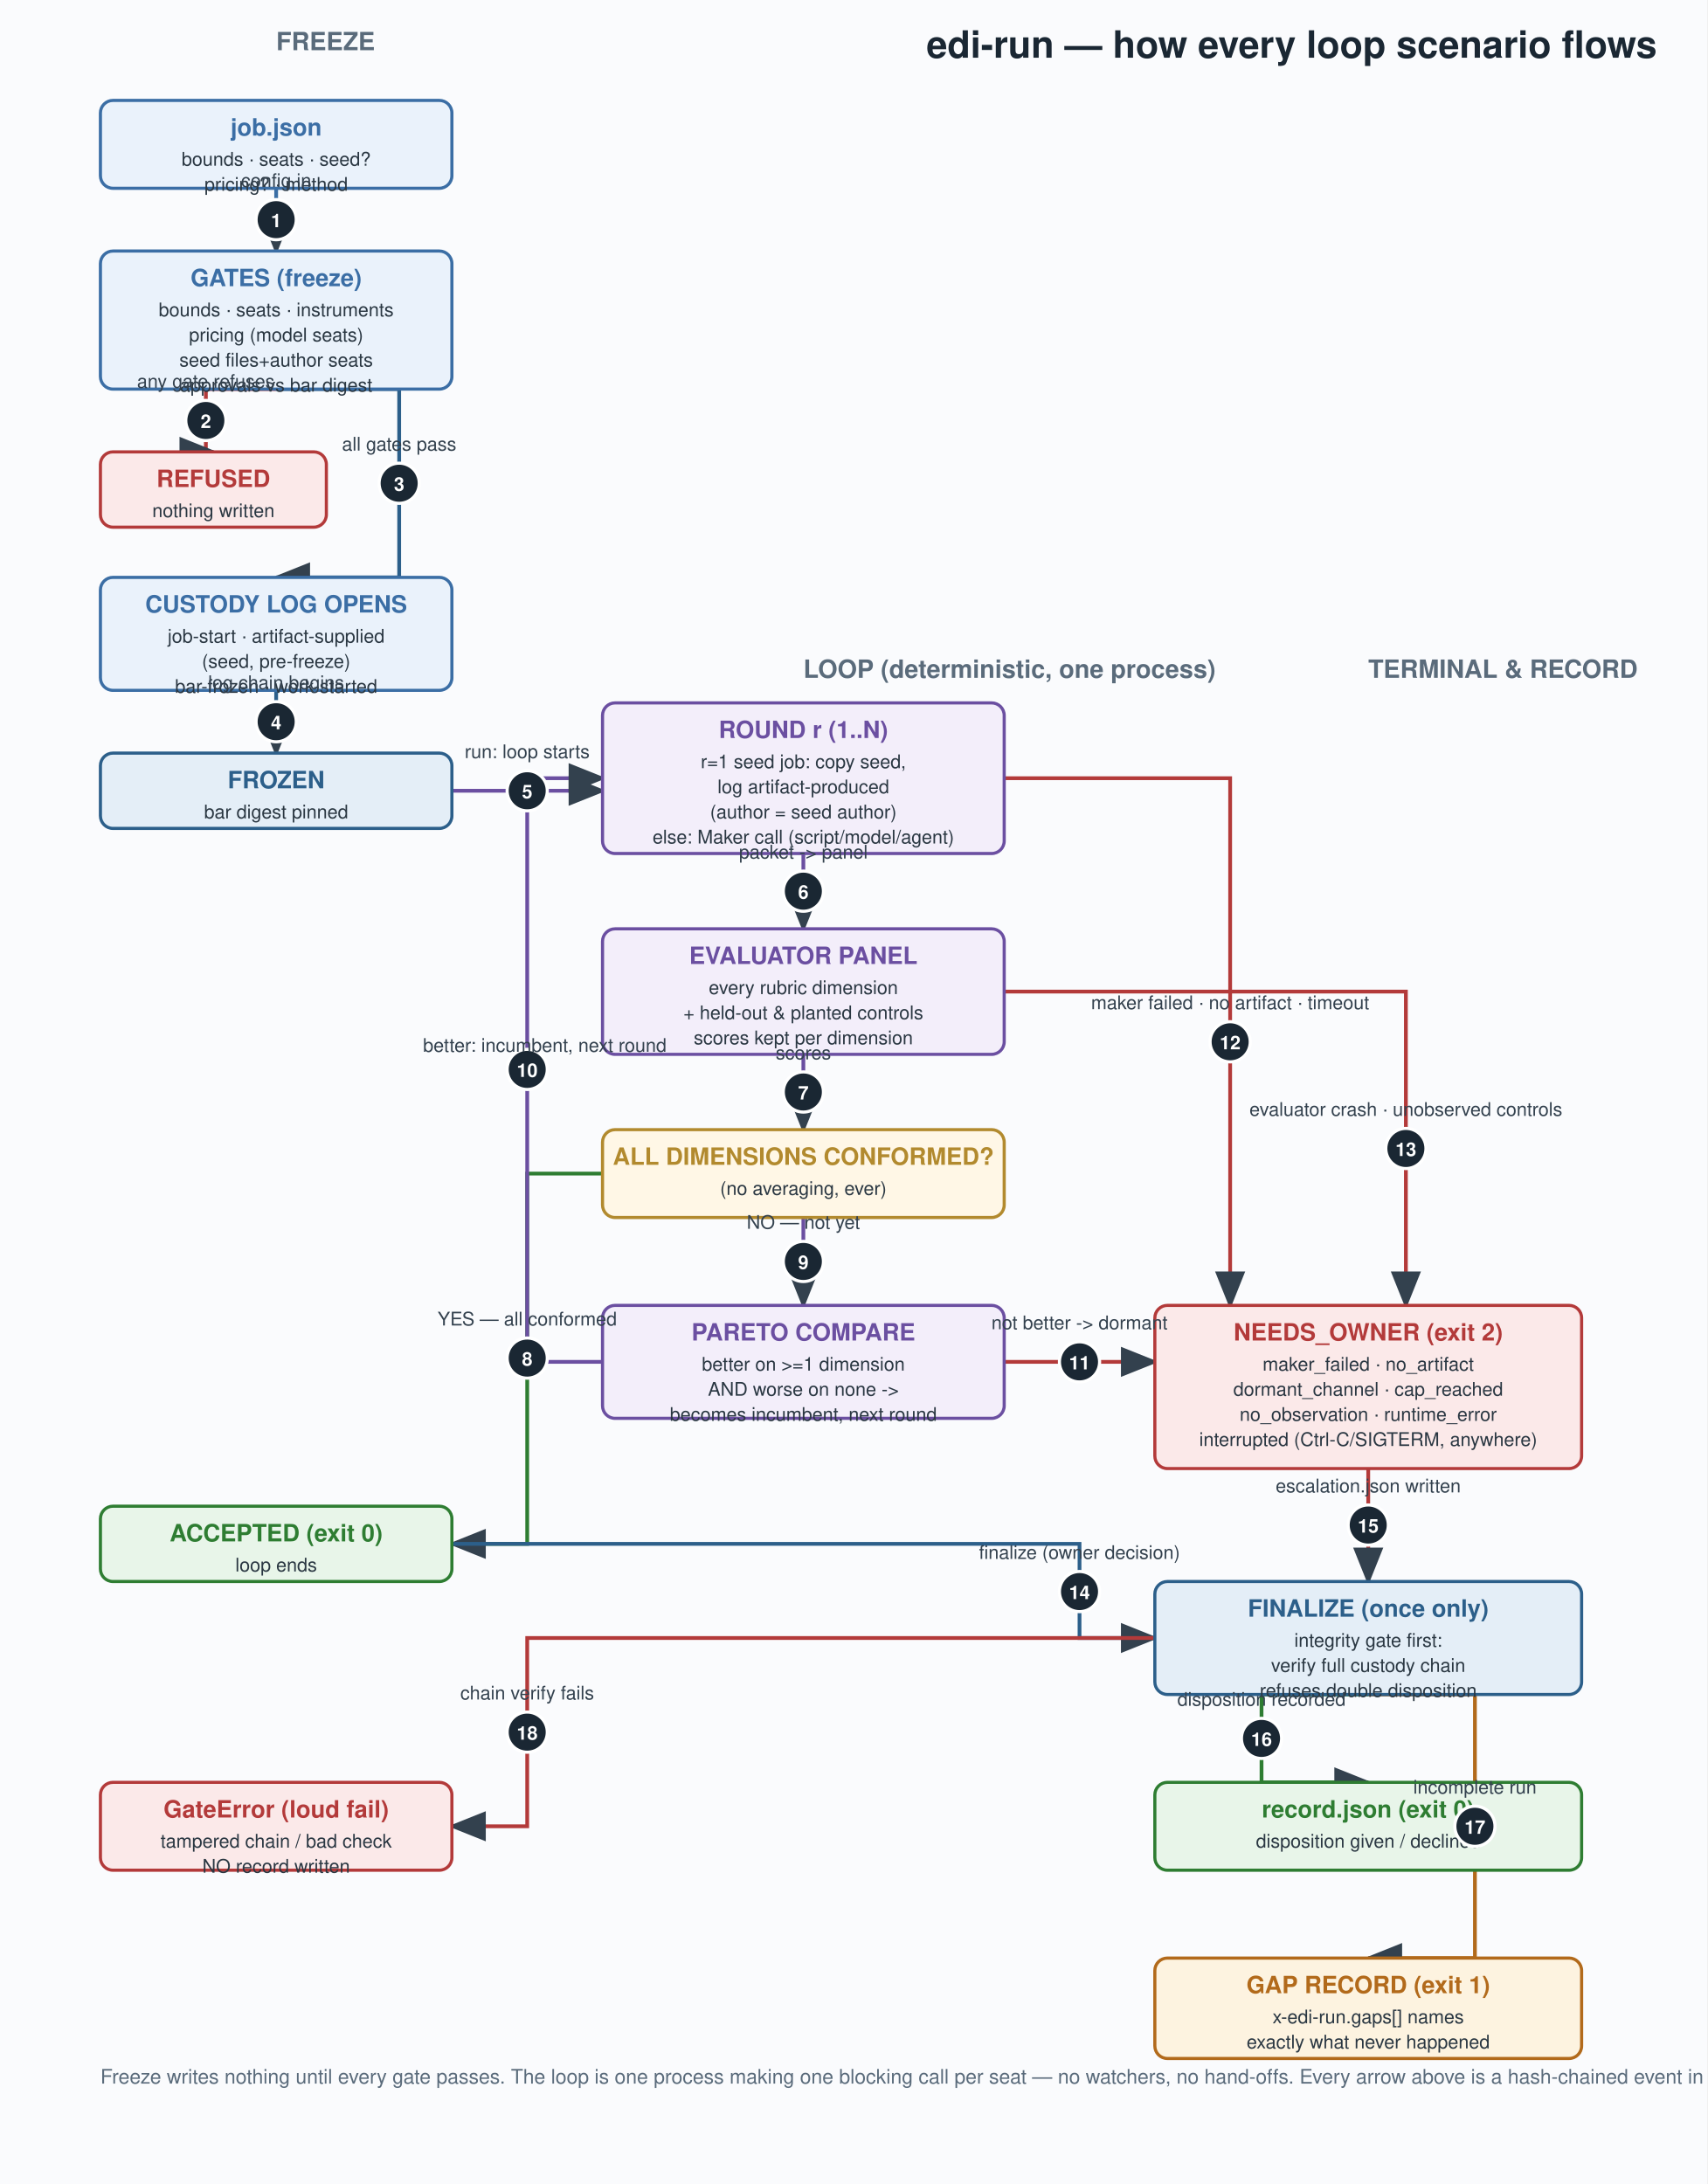
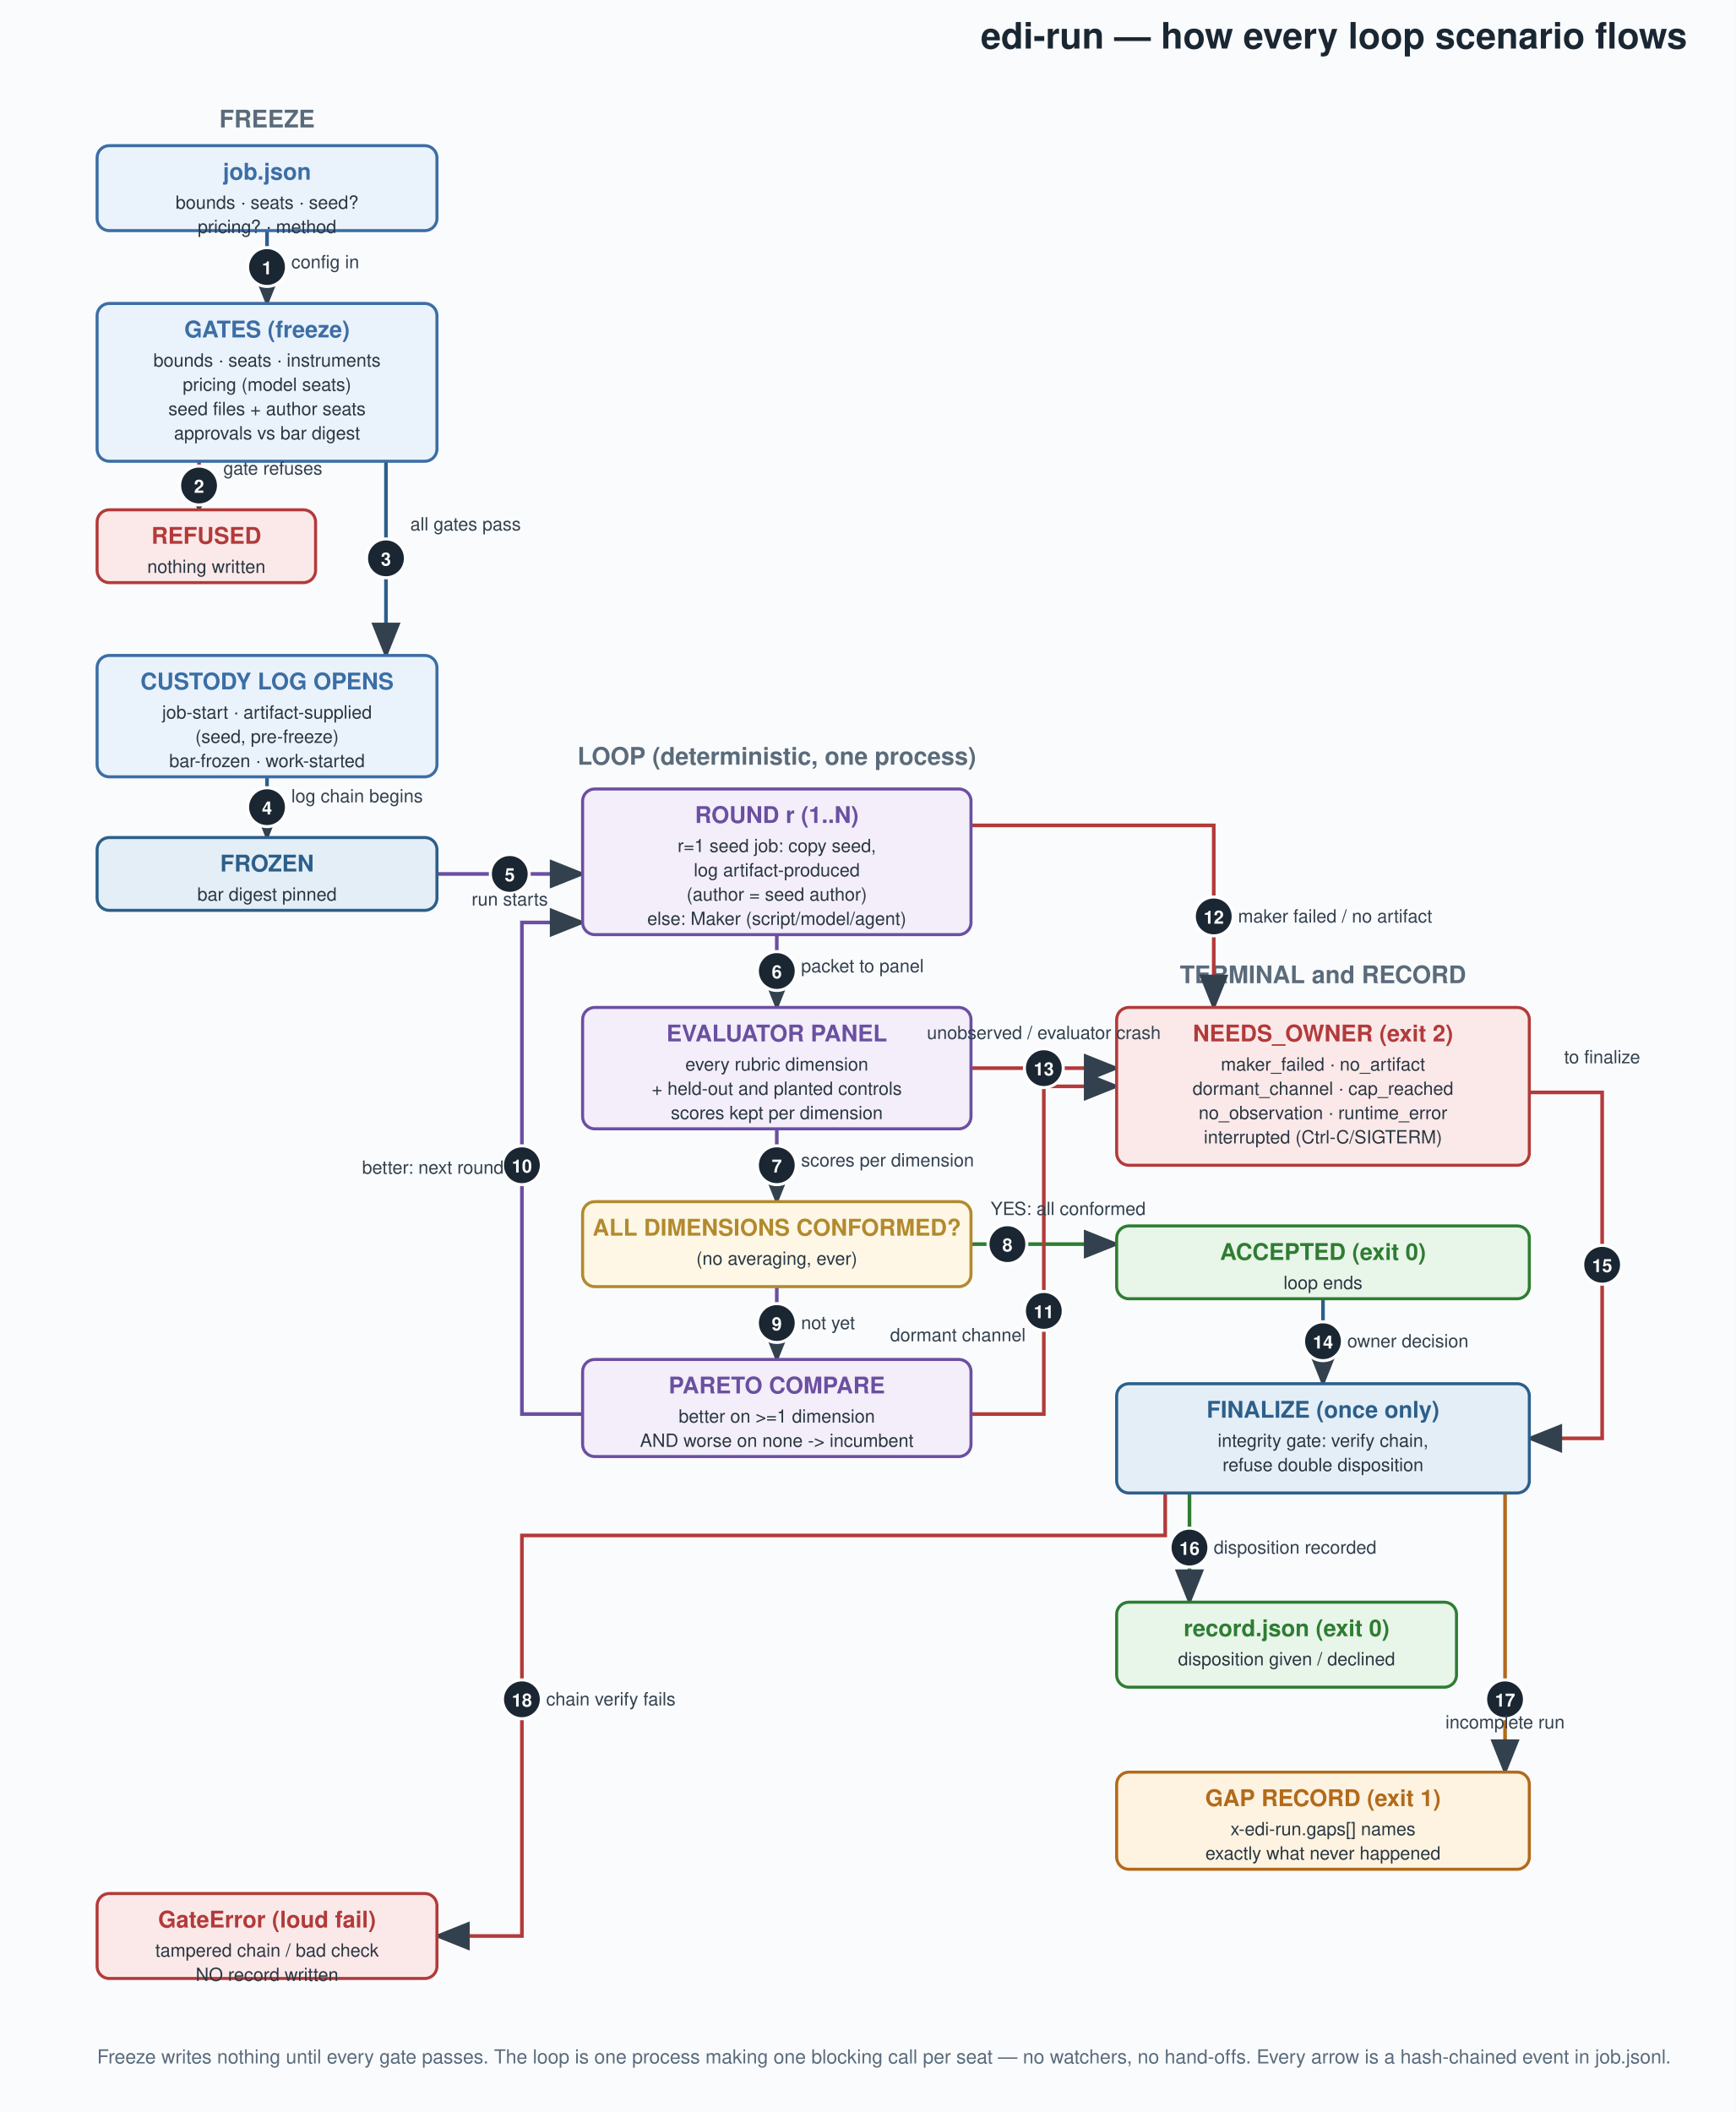
- <svg xmlns="http://www.w3.org/2000/svg" width="1360" height="1740" viewBox="0 0 1360 1740" font-family="Helvetica,Arial,sans-serif">
-   <rect width="1360" height="1740" fill="#FAFBFD" />
-   <text x="1320" y="46" font-size="30" font-weight="bold" fill="#1A2733" text-anchor="end">edi-run — how every loop scenario flows</text>
-   <text x="220" y="40" font-size="20" font-weight="bold" fill="#5A6B7B">FREEZE</text>
-   <text x="640" y="540" font-size="20" font-weight="bold" fill="#5A6B7B">LOOP (deterministic, one process)</text>
-   <text x="1090" y="540" font-size="20" font-weight="bold" fill="#5A6B7B">TERMINAL &amp; RECORD</text>
+ <svg xmlns="http://www.w3.org/2000/svg" width="1430" height="1740" viewBox="0 0 1430 1740" font-family="Helvetica,Arial,sans-serif">
+   <rect width="1430" height="1740" fill="#FAFBFD" />
+   <text x="1390" y="40" font-size="30" font-weight="bold" fill="#1A2733" text-anchor="end">edi-run — how every loop scenario flows</text>
+   <text x="220" y="105" font-size="20" font-weight="bold" fill="#5A6B7B" text-anchor="middle">FREEZE</text>
+   <text x="640" y="630" font-size="20" font-weight="bold" fill="#5A6B7B" text-anchor="middle">LOOP (deterministic, one process)</text>
+   <text x="1090" y="810" font-size="20" font-weight="bold" fill="#5A6B7B" text-anchor="middle">TERMINAL and RECORD</text>
  <defs>
    <marker id="ah" markerWidth="10" markerHeight="8" refX="9" refY="4" orient="auto">
      <path d="M0,0 L10,4 L0,8 z" fill="#33414E" />
    </marker>
  </defs>
-   <polyline points="220,150 220,200" fill="none" stroke="#3B6EA5" stroke-width="3" stroke-dasharray="0" marker-end="url(#ah)" />
-   <polyline points="220,310 164,310 164,360 170,360" fill="none" stroke="#B33A3A" stroke-width="3" stroke-dasharray="0" marker-end="url(#ah)" />
-   <polyline points="220,310 318,310 318,460 220,460" fill="none" stroke="#2C5F8A" stroke-width="3" stroke-dasharray="0" marker-end="url(#ah)" />
-   <polyline points="220,550 220,600" fill="none" stroke="#2C5F8A" stroke-width="3" stroke-dasharray="0" marker-end="url(#ah)" />
-   <polyline points="360,630 480,630" fill="none" stroke="#6B4FA1" stroke-width="3" stroke-dasharray="0" marker-end="url(#ah)" />
-   <polyline points="640,680 640,740" fill="none" stroke="#6B4FA1" stroke-width="3" stroke-dasharray="0" marker-end="url(#ah)" />
-   <polyline points="640,840 640,900" fill="none" stroke="#6B4FA1" stroke-width="3" stroke-dasharray="0" marker-end="url(#ah)" />
-   <polyline points="800,935 420,935 420,1230 360,1230" fill="none" stroke="#2E7D32" stroke-width="3" stroke-dasharray="0" marker-end="url(#ah)" />
-   <polyline points="640,970 640,1040" fill="none" stroke="#6B4FA1" stroke-width="3" stroke-dasharray="0" marker-end="url(#ah)" />
-   <polyline points="480,1085 420,1085 420,620 480,620" fill="none" stroke="#6B4FA1" stroke-width="3" stroke-dasharray="0" marker-end="url(#ah)" />
-   <polyline points="800,1085 920,1085" fill="none" stroke="#B33A3A" stroke-width="3" stroke-dasharray="0" marker-end="url(#ah)" />
-   <polyline points="800,620 980,620 980,1040" fill="none" stroke="#B33A3A" stroke-width="3" stroke-dasharray="0" marker-end="url(#ah)" />
-   <polyline points="800,790 1120,790 1120,1040" fill="none" stroke="#B33A3A" stroke-width="3" stroke-dasharray="0" marker-end="url(#ah)" />
-   <polyline points="360,1230 860,1230 860,1305 920,1305" fill="none" stroke="#2C5F8A" stroke-width="3" stroke-dasharray="0" marker-end="url(#ah)" />
-   <polyline points="1090,1170 1090,1260" fill="none" stroke="#B33A3A" stroke-width="3" stroke-dasharray="0" marker-end="url(#ah)" />
-   <polyline points="1090,1350 1005,1350 1005,1420 1090,1420" fill="none" stroke="#2E7D32" stroke-width="3" stroke-dasharray="0" marker-end="url(#ah)" />
-   <polyline points="1090,1350 1175,1350 1175,1560 1090,1560" fill="none" stroke="#B26A1B" stroke-width="3" stroke-dasharray="0" marker-end="url(#ah)" />
-   <polyline points="920,1305 420,1305 420,1455 360,1455" fill="none" stroke="#B33A3A" stroke-width="3" stroke-dasharray="0" marker-end="url(#ah)" />
-   <rect x="80" y="80" width="280" height="70" rx="10" fill="#EAF2FB" stroke="#3B6EA5" stroke-width="2.5" />
-   <text x="220.0" y="108" font-size="19" font-weight="bold" fill="#3B6EA5" text-anchor="middle">job.json</text>
-   <text x="220.0" y="132" font-size="15" fill="#2A3742" text-anchor="middle">bounds · seats · seed?</text>
-   <text x="220.0" y="152" font-size="15" fill="#2A3742" text-anchor="middle">pricing? · method</text>
-   <rect x="80" y="200" width="280" height="110" rx="10" fill="#EAF2FB" stroke="#3B6EA5" stroke-width="2.5" />
-   <text x="220.0" y="228" font-size="19" font-weight="bold" fill="#3B6EA5" text-anchor="middle">GATES (freeze)</text>
-   <text x="220.0" y="252" font-size="15" fill="#2A3742" text-anchor="middle">bounds · seats · instruments</text>
-   <text x="220.0" y="272" font-size="15" fill="#2A3742" text-anchor="middle">pricing (model seats)</text>
-   <text x="220.0" y="292" font-size="15" fill="#2A3742" text-anchor="middle">seed files+author seats</text>
-   <text x="220.0" y="312" font-size="15" fill="#2A3742" text-anchor="middle">approvals vs bar digest</text>
-   <rect x="80" y="360" width="180" height="60" rx="10" fill="#FBE9E9" stroke="#B33A3A" stroke-width="2.5" />
-   <text x="170.0" y="388" font-size="19" font-weight="bold" fill="#B33A3A" text-anchor="middle">REFUSED</text>
-   <text x="170.0" y="412" font-size="15" fill="#2A3742" text-anchor="middle">nothing written</text>
-   <rect x="80" y="460" width="280" height="90" rx="10" fill="#EAF2FB" stroke="#3B6EA5" stroke-width="2.5" />
-   <text x="220.0" y="488" font-size="19" font-weight="bold" fill="#3B6EA5" text-anchor="middle">CUSTODY LOG OPENS</text>
-   <text x="220.0" y="512" font-size="15" fill="#2A3742" text-anchor="middle">job-start · artifact-supplied</text>
-   <text x="220.0" y="532" font-size="15" fill="#2A3742" text-anchor="middle">(seed, pre-freeze)</text>
-   <text x="220.0" y="552" font-size="15" fill="#2A3742" text-anchor="middle">bar-frozen · work-started</text>
-   <rect x="80" y="600" width="280" height="60" rx="10" fill="#E4EEF7" stroke="#2C5F8A" stroke-width="2.5" />
-   <text x="220.0" y="628" font-size="19" font-weight="bold" fill="#2C5F8A" text-anchor="middle">FROZEN</text>
-   <text x="220.0" y="652" font-size="15" fill="#2A3742" text-anchor="middle">bar digest pinned</text>
-   <rect x="480" y="560" width="320" height="120" rx="10" fill="#F3EEFA" stroke="#6B4FA1" stroke-width="2.5" />
-   <text x="640.0" y="588" font-size="19" font-weight="bold" fill="#6B4FA1" text-anchor="middle">ROUND r (1..N)</text>
-   <text x="640.0" y="612" font-size="15" fill="#2A3742" text-anchor="middle">r=1 seed job: copy seed,</text>
-   <text x="640.0" y="632" font-size="15" fill="#2A3742" text-anchor="middle">log artifact-produced</text>
-   <text x="640.0" y="652" font-size="15" fill="#2A3742" text-anchor="middle">(author = seed author)</text>
-   <text x="640.0" y="672" font-size="15" fill="#2A3742" text-anchor="middle">else: Maker call (script/model/agent)</text>
-   <rect x="480" y="740" width="320" height="100" rx="10" fill="#F3EEFA" stroke="#6B4FA1" stroke-width="2.5" />
-   <text x="640.0" y="768" font-size="19" font-weight="bold" fill="#6B4FA1" text-anchor="middle">EVALUATOR PANEL</text>
-   <text x="640.0" y="792" font-size="15" fill="#2A3742" text-anchor="middle">every rubric dimension</text>
-   <text x="640.0" y="812" font-size="15" fill="#2A3742" text-anchor="middle">+ held-out &amp; planted controls</text>
-   <text x="640.0" y="832" font-size="15" fill="#2A3742" text-anchor="middle">scores kept per dimension</text>
-   <rect x="480" y="900" width="320" height="70" rx="10" fill="#FFF7E6" stroke="#B28A2E" stroke-width="2.5" />
-   <text x="640.0" y="928" font-size="19" font-weight="bold" fill="#B28A2E" text-anchor="middle">ALL DIMENSIONS CONFORMED?</text>
-   <text x="640.0" y="952" font-size="15" fill="#2A3742" text-anchor="middle">(no averaging, ever)</text>
-   <rect x="480" y="1040" width="320" height="90" rx="10" fill="#F3EEFA" stroke="#6B4FA1" stroke-width="2.5" />
-   <text x="640.0" y="1068" font-size="19" font-weight="bold" fill="#6B4FA1" text-anchor="middle">PARETO COMPARE</text>
-   <text x="640.0" y="1092" font-size="15" fill="#2A3742" text-anchor="middle">better on &gt;=1 dimension</text>
-   <text x="640.0" y="1112" font-size="15" fill="#2A3742" text-anchor="middle">AND worse on none -&gt;</text>
-   <text x="640.0" y="1132" font-size="15" fill="#2A3742" text-anchor="middle">becomes incumbent, next round</text>
-   <rect x="80" y="1200" width="280" height="60" rx="10" fill="#E8F5E9" stroke="#2E7D32" stroke-width="2.5" />
-   <text x="220.0" y="1228" font-size="19" font-weight="bold" fill="#2E7D32" text-anchor="middle">ACCEPTED (exit 0)</text>
-   <text x="220.0" y="1252" font-size="15" fill="#2A3742" text-anchor="middle">loop ends</text>
-   <rect x="920" y="1040" width="340" height="130" rx="10" fill="#FBE9E9" stroke="#B33A3A" stroke-width="2.5" />
-   <text x="1090.0" y="1068" font-size="19" font-weight="bold" fill="#B33A3A" text-anchor="middle">NEEDS_OWNER (exit 2)</text>
-   <text x="1090.0" y="1092" font-size="15" fill="#2A3742" text-anchor="middle">maker_failed · no_artifact</text>
-   <text x="1090.0" y="1112" font-size="15" fill="#2A3742" text-anchor="middle">dormant_channel · cap_reached</text>
-   <text x="1090.0" y="1132" font-size="15" fill="#2A3742" text-anchor="middle">no_observation · runtime_error</text>
-   <text x="1090.0" y="1152" font-size="15" fill="#2A3742" text-anchor="middle">interrupted (Ctrl-C/SIGTERM, anywhere)</text>
-   <rect x="920" y="1260" width="340" height="90" rx="10" fill="#E4EEF7" stroke="#2C5F8A" stroke-width="2.5" />
-   <text x="1090.0" y="1288" font-size="19" font-weight="bold" fill="#2C5F8A" text-anchor="middle">FINALIZE (once only)</text>
-   <text x="1090.0" y="1312" font-size="15" fill="#2A3742" text-anchor="middle">integrity gate first:</text>
-   <text x="1090.0" y="1332" font-size="15" fill="#2A3742" text-anchor="middle">verify full custody chain</text>
-   <text x="1090.0" y="1352" font-size="15" fill="#2A3742" text-anchor="middle">refuses double disposition</text>
-   <rect x="920" y="1420" width="340" height="70" rx="10" fill="#E8F5E9" stroke="#2E7D32" stroke-width="2.5" />
-   <text x="1090.0" y="1448" font-size="19" font-weight="bold" fill="#2E7D32" text-anchor="middle">record.json (exit 0)</text>
-   <text x="1090.0" y="1472" font-size="15" fill="#2A3742" text-anchor="middle">disposition given / declined</text>
-   <rect x="920" y="1560" width="340" height="80" rx="10" fill="#FDF3E0" stroke="#B26A1B" stroke-width="2.5" />
-   <text x="1090.0" y="1588" font-size="19" font-weight="bold" fill="#B26A1B" text-anchor="middle">GAP RECORD (exit 1)</text>
-   <text x="1090.0" y="1612" font-size="15" fill="#2A3742" text-anchor="middle">x-edi-run.gaps[] names</text>
-   <text x="1090.0" y="1632" font-size="15" fill="#2A3742" text-anchor="middle">exactly what never happened</text>
-   <rect x="80" y="1420" width="280" height="70" rx="10" fill="#FBE9E9" stroke="#B33A3A" stroke-width="2.5" />
-   <text x="220.0" y="1448" font-size="19" font-weight="bold" fill="#B33A3A" text-anchor="middle">GateError (loud fail)</text>
-   <text x="220.0" y="1472" font-size="15" fill="#2A3742" text-anchor="middle">tampered chain / bad check</text>
-   <text x="220.0" y="1492" font-size="15" fill="#2A3742" text-anchor="middle">NO record written</text>
-   <circle cx="220" cy="175" r="16" fill="#1A2733" stroke="#FFFFFF" stroke-width="2.5" />
-   <text x="220" y="181" font-size="15" font-weight="bold" fill="#FFFFFF" text-anchor="middle">1</text>
-   <text x="220" y="149" font-size="15" fill="#33414E" text-anchor="middle">config in</text>
-   <circle cx="164" cy="335" r="16" fill="#1A2733" stroke="#FFFFFF" stroke-width="2.5" />
-   <text x="164" y="341" font-size="15" font-weight="bold" fill="#FFFFFF" text-anchor="middle">2</text>
-   <text x="164" y="309" font-size="15" fill="#33414E" text-anchor="middle">any gate refuses</text>
-   <circle cx="318" cy="385" r="16" fill="#1A2733" stroke="#FFFFFF" stroke-width="2.5" />
-   <text x="318" y="391" font-size="15" font-weight="bold" fill="#FFFFFF" text-anchor="middle">3</text>
-   <text x="318" y="359" font-size="15" fill="#33414E" text-anchor="middle">all gates pass</text>
-   <circle cx="220" cy="575" r="16" fill="#1A2733" stroke="#FFFFFF" stroke-width="2.5" />
-   <text x="220" y="581" font-size="15" font-weight="bold" fill="#FFFFFF" text-anchor="middle">4</text>
-   <text x="220" y="549" font-size="15" fill="#33414E" text-anchor="middle">log chain begins</text>
-   <circle cx="420" cy="630" r="16" fill="#1A2733" stroke="#FFFFFF" stroke-width="2.5" />
-   <text x="420" y="636" font-size="15" font-weight="bold" fill="#FFFFFF" text-anchor="middle">5</text>
-   <text x="420" y="604" font-size="15" fill="#33414E" text-anchor="middle">run: loop starts</text>
-   <circle cx="640" cy="710" r="16" fill="#1A2733" stroke="#FFFFFF" stroke-width="2.5" />
-   <text x="640" y="716" font-size="15" font-weight="bold" fill="#FFFFFF" text-anchor="middle">6</text>
-   <text x="640" y="684" font-size="15" fill="#33414E" text-anchor="middle">packet -&gt; panel</text>
-   <circle cx="640" cy="870" r="16" fill="#1A2733" stroke="#FFFFFF" stroke-width="2.5" />
-   <text x="640" y="876" font-size="15" font-weight="bold" fill="#FFFFFF" text-anchor="middle">7</text>
-   <text x="640" y="844" font-size="15" fill="#33414E" text-anchor="middle">scores</text>
-   <circle cx="420" cy="1082" r="16" fill="#1A2733" stroke="#FFFFFF" stroke-width="2.5" />
-   <text x="420" y="1088" font-size="15" font-weight="bold" fill="#FFFFFF" text-anchor="middle">8</text>
-   <text x="420" y="1056" font-size="15" fill="#33414E" text-anchor="middle">YES — all conformed</text>
-   <circle cx="640" cy="1005" r="16" fill="#1A2733" stroke="#FFFFFF" stroke-width="2.5" />
-   <text x="640" y="1011" font-size="15" font-weight="bold" fill="#FFFFFF" text-anchor="middle">9</text>
-   <text x="640" y="979" font-size="15" fill="#33414E" text-anchor="middle">NO — not yet</text>
-   <circle cx="420" cy="852" r="16" fill="#1A2733" stroke="#FFFFFF" stroke-width="2.5" />
-   <text x="420" y="858" font-size="15" font-weight="bold" fill="#FFFFFF" text-anchor="middle">10</text>
-   <text x="434" y="838" font-size="15" fill="#33414E" text-anchor="middle">better: incumbent, next round</text>
-   <circle cx="860" cy="1085" r="16" fill="#1A2733" stroke="#FFFFFF" stroke-width="2.5" />
-   <text x="860" y="1091" font-size="15" font-weight="bold" fill="#FFFFFF" text-anchor="middle">11</text>
-   <text x="860" y="1059" font-size="15" fill="#33414E" text-anchor="middle">not better -&gt; dormant</text>
-   <circle cx="980" cy="830" r="16" fill="#1A2733" stroke="#FFFFFF" stroke-width="2.5" />
-   <text x="980" y="836" font-size="15" font-weight="bold" fill="#FFFFFF" text-anchor="middle">12</text>
-   <text x="980" y="804" font-size="15" fill="#33414E" text-anchor="middle">maker failed · no artifact · timeout</text>
-   <circle cx="1120" cy="915" r="16" fill="#1A2733" stroke="#FFFFFF" stroke-width="2.5" />
-   <text x="1120" y="921" font-size="15" font-weight="bold" fill="#FFFFFF" text-anchor="middle">13</text>
-   <text x="1120" y="889" font-size="15" fill="#33414E" text-anchor="middle">evaluator crash · unobserved controls</text>
-   <circle cx="860" cy="1268" r="16" fill="#1A2733" stroke="#FFFFFF" stroke-width="2.5" />
-   <text x="860" y="1274" font-size="15" font-weight="bold" fill="#FFFFFF" text-anchor="middle">14</text>
-   <text x="860" y="1242" font-size="15" fill="#33414E" text-anchor="middle">finalize (owner decision)</text>
-   <circle cx="1090" cy="1215" r="16" fill="#1A2733" stroke="#FFFFFF" stroke-width="2.5" />
-   <text x="1090" y="1221" font-size="15" font-weight="bold" fill="#FFFFFF" text-anchor="middle">15</text>
-   <text x="1090" y="1189" font-size="15" fill="#33414E" text-anchor="middle">escalation.json written</text>
-   <circle cx="1005" cy="1385" r="16" fill="#1A2733" stroke="#FFFFFF" stroke-width="2.5" />
-   <text x="1005" y="1391" font-size="15" font-weight="bold" fill="#FFFFFF" text-anchor="middle">16</text>
-   <text x="1005" y="1359" font-size="15" fill="#33414E" text-anchor="middle">disposition recorded</text>
-   <circle cx="1175" cy="1455" r="16" fill="#1A2733" stroke="#FFFFFF" stroke-width="2.5" />
-   <text x="1175" y="1461" font-size="15" font-weight="bold" fill="#FFFFFF" text-anchor="middle">17</text>
-   <text x="1175" y="1429" font-size="15" fill="#33414E" text-anchor="middle">incomplete run</text>
-   <circle cx="420" cy="1380" r="16" fill="#1A2733" stroke="#FFFFFF" stroke-width="2.5" />
-   <text x="420" y="1386" font-size="15" font-weight="bold" fill="#FFFFFF" text-anchor="middle">18</text>
-   <text x="420" y="1354" font-size="15" fill="#33414E" text-anchor="middle">chain verify fails</text>
-   <text x="80" y="1660" font-size="16" fill="#5A6B7B">Freeze writes nothing until every gate passes. The loop is one process making one blocking call per seat — no watchers, no hand-offs. Every arrow above is a hash-chained event in job.jsonl.</text>
+   <polyline points="220,190 220,250" fill="none" stroke="#2C5F8A" stroke-width="3" marker-end="url(#ah)" />
+   <polyline points="164,380 164,420" fill="none" stroke="#B33A3A" stroke-width="3" marker-end="url(#ah)" />
+   <polyline points="318,380 318,540" fill="none" stroke="#2C5F8A" stroke-width="3" marker-end="url(#ah)" />
+   <polyline points="220,640 220,690" fill="none" stroke="#2C5F8A" stroke-width="3" marker-end="url(#ah)" />
+   <polyline points="360,720 480,720" fill="none" stroke="#6B4FA1" stroke-width="3" marker-end="url(#ah)" />
+   <polyline points="640,770 640,830" fill="none" stroke="#6B4FA1" stroke-width="3" marker-end="url(#ah)" />
+   <polyline points="640,930 640,990" fill="none" stroke="#6B4FA1" stroke-width="3" marker-end="url(#ah)" />
+   <polyline points="800,1025 920,1025" fill="none" stroke="#2E7D32" stroke-width="3" marker-end="url(#ah)" />
+   <polyline points="640,1060 640,1120" fill="none" stroke="#6B4FA1" stroke-width="3" marker-end="url(#ah)" />
+   <polyline points="480,1165 430,1165 430,760 480,760" fill="none" stroke="#6B4FA1" stroke-width="3" marker-end="url(#ah)" />
+   <polyline points="800,1165 860,1165 860,895 920,895" fill="none" stroke="#B33A3A" stroke-width="3" marker-end="url(#ah)" />
+   <polyline points="800,680 1000,680 1000,830" fill="none" stroke="#B33A3A" stroke-width="3" marker-end="url(#ah)" />
+   <polyline points="800,880 920,880" fill="none" stroke="#B33A3A" stroke-width="3" marker-end="url(#ah)" />
+   <polyline points="1090,1070 1090,1140" fill="none" stroke="#2C5F8A" stroke-width="3" marker-end="url(#ah)" />
+   <polyline points="1260,900 1320,900 1320,1185 1260,1185" fill="none" stroke="#B33A3A" stroke-width="3" marker-end="url(#ah)" />
+   <polyline points="980,1230 980,1320" fill="none" stroke="#2E7D32" stroke-width="3" marker-end="url(#ah)" />
+   <polyline points="1240,1230 1240,1460" fill="none" stroke="#B26A1B" stroke-width="3" marker-end="url(#ah)" />
+   <polyline points="960,1230 960,1265 430,1265 430,1595 360,1595" fill="none" stroke="#B33A3A" stroke-width="3" marker-end="url(#ah)" />
+   <rect x="80" y="120" width="280" height="70" rx="10" fill="#EAF2FB" stroke="#3B6EA5" stroke-width="2.5" />
+   <text x="220.0" y="148" font-size="19" font-weight="bold" fill="#3B6EA5" text-anchor="middle">job.json</text>
+   <text x="220.0" y="172" font-size="15" fill="#2A3742" text-anchor="middle">bounds · seats · seed?</text>
+   <text x="220.0" y="192" font-size="15" fill="#2A3742" text-anchor="middle">pricing? · method</text>
+   <rect x="80" y="250" width="280" height="130" rx="10" fill="#EAF2FB" stroke="#3B6EA5" stroke-width="2.5" />
+   <text x="220.0" y="278" font-size="19" font-weight="bold" fill="#3B6EA5" text-anchor="middle">GATES (freeze)</text>
+   <text x="220.0" y="302" font-size="15" fill="#2A3742" text-anchor="middle">bounds · seats · instruments</text>
+   <text x="220.0" y="322" font-size="15" fill="#2A3742" text-anchor="middle">pricing (model seats)</text>
+   <text x="220.0" y="342" font-size="15" fill="#2A3742" text-anchor="middle">seed files + author seats</text>
+   <text x="220.0" y="362" font-size="15" fill="#2A3742" text-anchor="middle">approvals vs bar digest</text>
+   <rect x="80" y="420" width="180" height="60" rx="10" fill="#FBE9E9" stroke="#B33A3A" stroke-width="2.5" />
+   <text x="170.0" y="448" font-size="19" font-weight="bold" fill="#B33A3A" text-anchor="middle">REFUSED</text>
+   <text x="170.0" y="472" font-size="15" fill="#2A3742" text-anchor="middle">nothing written</text>
+   <rect x="80" y="540" width="280" height="100" rx="10" fill="#EAF2FB" stroke="#3B6EA5" stroke-width="2.5" />
+   <text x="220.0" y="568" font-size="19" font-weight="bold" fill="#3B6EA5" text-anchor="middle">CUSTODY LOG OPENS</text>
+   <text x="220.0" y="592" font-size="15" fill="#2A3742" text-anchor="middle">job-start · artifact-supplied</text>
+   <text x="220.0" y="612" font-size="15" fill="#2A3742" text-anchor="middle">(seed, pre-freeze)</text>
+   <text x="220.0" y="632" font-size="15" fill="#2A3742" text-anchor="middle">bar-frozen · work-started</text>
+   <rect x="80" y="690" width="280" height="60" rx="10" fill="#E4EEF7" stroke="#2C5F8A" stroke-width="2.5" />
+   <text x="220.0" y="718" font-size="19" font-weight="bold" fill="#2C5F8A" text-anchor="middle">FROZEN</text>
+   <text x="220.0" y="742" font-size="15" fill="#2A3742" text-anchor="middle">bar digest pinned</text>
+   <rect x="480" y="650" width="320" height="120" rx="10" fill="#F3EEFA" stroke="#6B4FA1" stroke-width="2.5" />
+   <text x="640.0" y="678" font-size="19" font-weight="bold" fill="#6B4FA1" text-anchor="middle">ROUND r (1..N)</text>
+   <text x="640.0" y="702" font-size="15" fill="#2A3742" text-anchor="middle">r=1 seed job: copy seed,</text>
+   <text x="640.0" y="722" font-size="15" fill="#2A3742" text-anchor="middle">log artifact-produced</text>
+   <text x="640.0" y="742" font-size="15" fill="#2A3742" text-anchor="middle">(author = seed author)</text>
+   <text x="640.0" y="762" font-size="15" fill="#2A3742" text-anchor="middle">else: Maker (script/model/agent)</text>
+   <rect x="480" y="830" width="320" height="100" rx="10" fill="#F3EEFA" stroke="#6B4FA1" stroke-width="2.5" />
+   <text x="640.0" y="858" font-size="19" font-weight="bold" fill="#6B4FA1" text-anchor="middle">EVALUATOR PANEL</text>
+   <text x="640.0" y="882" font-size="15" fill="#2A3742" text-anchor="middle">every rubric dimension</text>
+   <text x="640.0" y="902" font-size="15" fill="#2A3742" text-anchor="middle">+ held-out and planted controls</text>
+   <text x="640.0" y="922" font-size="15" fill="#2A3742" text-anchor="middle">scores kept per dimension</text>
+   <rect x="480" y="990" width="320" height="70" rx="10" fill="#FFF7E6" stroke="#B28A2E" stroke-width="2.5" />
+   <text x="640.0" y="1018" font-size="19" font-weight="bold" fill="#B28A2E" text-anchor="middle">ALL DIMENSIONS CONFORMED?</text>
+   <text x="640.0" y="1042" font-size="15" fill="#2A3742" text-anchor="middle">(no averaging, ever)</text>
+   <rect x="480" y="1120" width="320" height="80" rx="10" fill="#F3EEFA" stroke="#6B4FA1" stroke-width="2.5" />
+   <text x="640.0" y="1148" font-size="19" font-weight="bold" fill="#6B4FA1" text-anchor="middle">PARETO COMPARE</text>
+   <text x="640.0" y="1172" font-size="15" fill="#2A3742" text-anchor="middle">better on &gt;=1 dimension</text>
+   <text x="640.0" y="1192" font-size="15" fill="#2A3742" text-anchor="middle">AND worse on none -&gt; incumbent</text>
+   <rect x="920" y="830" width="340" height="130" rx="10" fill="#FBE9E9" stroke="#B33A3A" stroke-width="2.5" />
+   <text x="1090.0" y="858" font-size="19" font-weight="bold" fill="#B33A3A" text-anchor="middle">NEEDS_OWNER (exit 2)</text>
+   <text x="1090.0" y="882" font-size="15" fill="#2A3742" text-anchor="middle">maker_failed · no_artifact</text>
+   <text x="1090.0" y="902" font-size="15" fill="#2A3742" text-anchor="middle">dormant_channel · cap_reached</text>
+   <text x="1090.0" y="922" font-size="15" fill="#2A3742" text-anchor="middle">no_observation · runtime_error</text>
+   <text x="1090.0" y="942" font-size="15" fill="#2A3742" text-anchor="middle">interrupted (Ctrl-C/SIGTERM)</text>
+   <rect x="920" y="1010" width="340" height="60" rx="10" fill="#E8F5E9" stroke="#2E7D32" stroke-width="2.5" />
+   <text x="1090.0" y="1038" font-size="19" font-weight="bold" fill="#2E7D32" text-anchor="middle">ACCEPTED (exit 0)</text>
+   <text x="1090.0" y="1062" font-size="15" fill="#2A3742" text-anchor="middle">loop ends</text>
+   <rect x="920" y="1140" width="340" height="90" rx="10" fill="#E4EEF7" stroke="#2C5F8A" stroke-width="2.5" />
+   <text x="1090.0" y="1168" font-size="19" font-weight="bold" fill="#2C5F8A" text-anchor="middle">FINALIZE (once only)</text>
+   <text x="1090.0" y="1192" font-size="15" fill="#2A3742" text-anchor="middle">integrity gate: verify chain,</text>
+   <text x="1090.0" y="1212" font-size="15" fill="#2A3742" text-anchor="middle">refuse double disposition</text>
+   <rect x="920" y="1320" width="280" height="70" rx="10" fill="#E8F5E9" stroke="#2E7D32" stroke-width="2.5" />
+   <text x="1060.0" y="1348" font-size="19" font-weight="bold" fill="#2E7D32" text-anchor="middle">record.json (exit 0)</text>
+   <text x="1060.0" y="1372" font-size="15" fill="#2A3742" text-anchor="middle">disposition given / declined</text>
+   <rect x="920" y="1460" width="340" height="80" rx="10" fill="#FDF3E0" stroke="#B26A1B" stroke-width="2.5" />
+   <text x="1090.0" y="1488" font-size="19" font-weight="bold" fill="#B26A1B" text-anchor="middle">GAP RECORD (exit 1)</text>
+   <text x="1090.0" y="1512" font-size="15" fill="#2A3742" text-anchor="middle">x-edi-run.gaps[] names</text>
+   <text x="1090.0" y="1532" font-size="15" fill="#2A3742" text-anchor="middle">exactly what never happened</text>
+   <rect x="80" y="1560" width="280" height="70" rx="10" fill="#FBE9E9" stroke="#B33A3A" stroke-width="2.5" />
+   <text x="220.0" y="1588" font-size="19" font-weight="bold" fill="#B33A3A" text-anchor="middle">GateError (loud fail)</text>
+   <text x="220.0" y="1612" font-size="15" fill="#2A3742" text-anchor="middle">tampered chain / bad check</text>
+   <text x="220.0" y="1632" font-size="15" fill="#2A3742" text-anchor="middle">NO record written</text>
+   <circle cx="220" cy="220" r="16" fill="#1A2733" stroke="#FFFFFF" stroke-width="2.5" />
+   <text x="220" y="226" font-size="15" font-weight="bold" fill="#FFFFFF" text-anchor="middle">1</text>
+   <text x="240" y="221" font-size="15" fill="#33414E" text-anchor="start">config in</text>
+   <circle cx="164" cy="400" r="16" fill="#1A2733" stroke="#FFFFFF" stroke-width="2.5" />
+   <text x="164" y="406" font-size="15" font-weight="bold" fill="#FFFFFF" text-anchor="middle">2</text>
+   <text x="184" y="391" font-size="15" fill="#33414E" text-anchor="start">gate refuses</text>
+   <circle cx="318" cy="460" r="16" fill="#1A2733" stroke="#FFFFFF" stroke-width="2.5" />
+   <text x="318" y="466" font-size="15" font-weight="bold" fill="#FFFFFF" text-anchor="middle">3</text>
+   <text x="338" y="437" font-size="15" fill="#33414E" text-anchor="start">all gates pass</text>
+   <circle cx="220" cy="665" r="16" fill="#1A2733" stroke="#FFFFFF" stroke-width="2.5" />
+   <text x="220" y="671" font-size="15" font-weight="bold" fill="#FFFFFF" text-anchor="middle">4</text>
+   <text x="240" y="661" font-size="15" fill="#33414E" text-anchor="start">log chain begins</text>
+   <circle cx="420" cy="720" r="16" fill="#1A2733" stroke="#FFFFFF" stroke-width="2.5" />
+   <text x="420" y="726" font-size="15" font-weight="bold" fill="#FFFFFF" text-anchor="middle">5</text>
+   <text x="420" y="746" font-size="15" fill="#33414E" text-anchor="middle">run starts</text>
+   <circle cx="640" cy="800" r="16" fill="#1A2733" stroke="#FFFFFF" stroke-width="2.5" />
+   <text x="640" y="806" font-size="15" font-weight="bold" fill="#FFFFFF" text-anchor="middle">6</text>
+   <text x="660" y="801" font-size="15" fill="#33414E" text-anchor="start">packet to panel</text>
+   <circle cx="640" cy="960" r="16" fill="#1A2733" stroke="#FFFFFF" stroke-width="2.5" />
+   <text x="640" y="966" font-size="15" font-weight="bold" fill="#FFFFFF" text-anchor="middle">7</text>
+   <text x="660" y="961" font-size="15" fill="#33414E" text-anchor="start">scores per dimension</text>
+   <circle cx="830" cy="1025" r="16" fill="#1A2733" stroke="#FFFFFF" stroke-width="2.5" />
+   <text x="830" y="1031" font-size="15" font-weight="bold" fill="#FFFFFF" text-anchor="middle">8</text>
+   <text x="880" y="1001" font-size="15" fill="#33414E" text-anchor="middle">YES: all conformed</text>
+   <circle cx="640" cy="1090" r="16" fill="#1A2733" stroke="#FFFFFF" stroke-width="2.5" />
+   <text x="640" y="1096" font-size="15" font-weight="bold" fill="#FFFFFF" text-anchor="middle">9</text>
+   <text x="660" y="1095" font-size="15" fill="#33414E" text-anchor="start">not yet</text>
+   <circle cx="430" cy="960" r="16" fill="#1A2733" stroke="#FFFFFF" stroke-width="2.5" />
+   <text x="430" y="966" font-size="15" font-weight="bold" fill="#FFFFFF" text-anchor="middle">10</text>
+   <text x="415" y="967" font-size="15" fill="#33414E" text-anchor="end">better: next round</text>
+   <circle cx="860" cy="1080" r="16" fill="#1A2733" stroke="#FFFFFF" stroke-width="2.5" />
+   <text x="860" y="1086" font-size="15" font-weight="bold" fill="#FFFFFF" text-anchor="middle">11</text>
+   <text x="845" y="1105" font-size="15" fill="#33414E" text-anchor="end">dormant channel</text>
+   <circle cx="1000" cy="755" r="16" fill="#1A2733" stroke="#FFFFFF" stroke-width="2.5" />
+   <text x="1000" y="761" font-size="15" font-weight="bold" fill="#FFFFFF" text-anchor="middle">12</text>
+   <text x="1020" y="760" font-size="15" fill="#33414E" text-anchor="start">maker failed / no artifact</text>
+   <circle cx="860" cy="880" r="16" fill="#1A2733" stroke="#FFFFFF" stroke-width="2.5" />
+   <text x="860" y="886" font-size="15" font-weight="bold" fill="#FFFFFF" text-anchor="middle">13</text>
+   <text x="860" y="856" font-size="15" fill="#33414E" text-anchor="middle">unobserved / evaluator crash</text>
+   <circle cx="1090" cy="1105" r="16" fill="#1A2733" stroke="#FFFFFF" stroke-width="2.5" />
+   <text x="1090" y="1111" font-size="15" font-weight="bold" fill="#FFFFFF" text-anchor="middle">14</text>
+   <text x="1110" y="1110" font-size="15" fill="#33414E" text-anchor="start">owner decision</text>
+   <circle cx="1320" cy="1042" r="16" fill="#1A2733" stroke="#FFFFFF" stroke-width="2.5" />
+   <text x="1320" y="1048" font-size="15" font-weight="bold" fill="#FFFFFF" text-anchor="middle">15</text>
+   <text x="1320" y="876" font-size="15" fill="#33414E" text-anchor="middle">to finalize</text>
+   <circle cx="980" cy="1275" r="16" fill="#1A2733" stroke="#FFFFFF" stroke-width="2.5" />
+   <text x="980" y="1281" font-size="15" font-weight="bold" fill="#FFFFFF" text-anchor="middle">16</text>
+   <text x="1000" y="1280" font-size="15" fill="#33414E" text-anchor="start">disposition recorded</text>
+   <circle cx="1240" cy="1400" r="16" fill="#1A2733" stroke="#FFFFFF" stroke-width="2.5" />
+   <text x="1240" y="1406" font-size="15" font-weight="bold" fill="#FFFFFF" text-anchor="middle">17</text>
+   <text x="1240" y="1424" font-size="15" fill="#33414E" text-anchor="middle">incomplete run</text>
+   <circle cx="430" cy="1400" r="16" fill="#1A2733" stroke="#FFFFFF" stroke-width="2.5" />
+   <text x="430" y="1406" font-size="15" font-weight="bold" fill="#FFFFFF" text-anchor="middle">18</text>
+   <text x="450" y="1405" font-size="15" fill="#33414E" text-anchor="start">chain verify fails</text>
+   <text x="80" y="1700" font-size="16" fill="#5A6B7B">Freeze writes nothing until every gate passes. The loop is one process making one blocking call per seat — no watchers, no hand-offs. Every arrow is a hash-chained event in job.jsonl.</text>
</svg>
